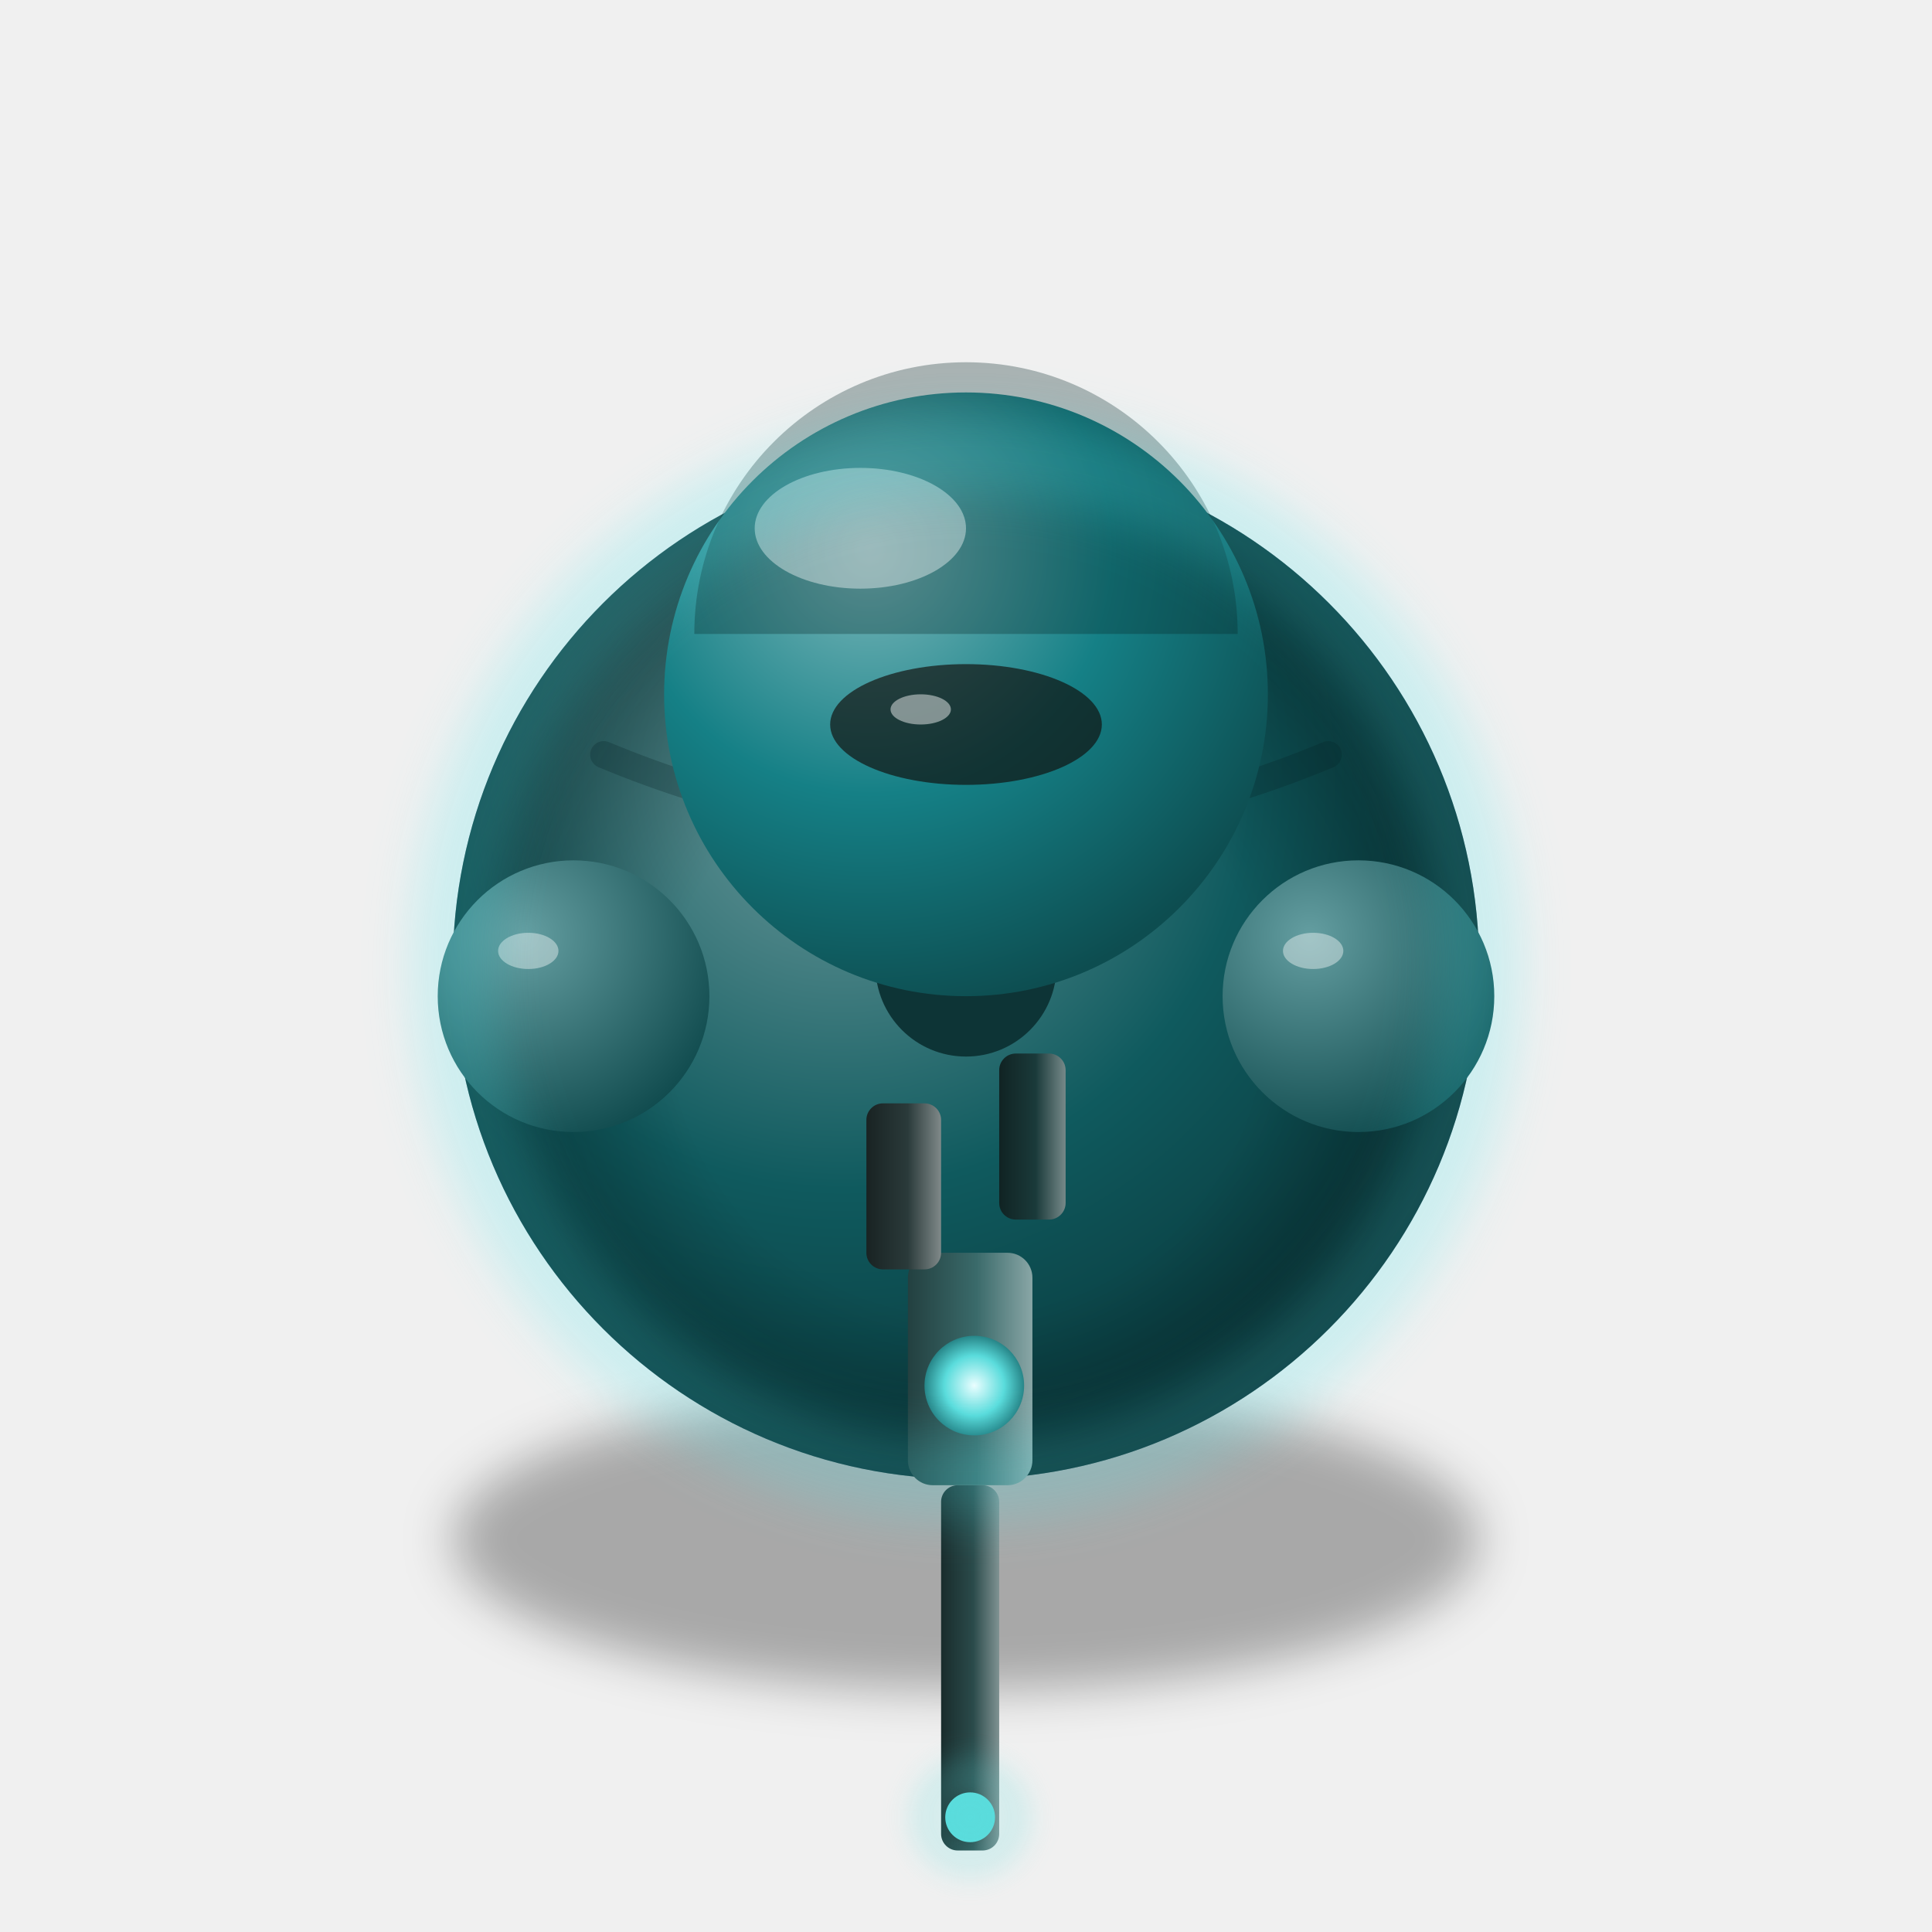
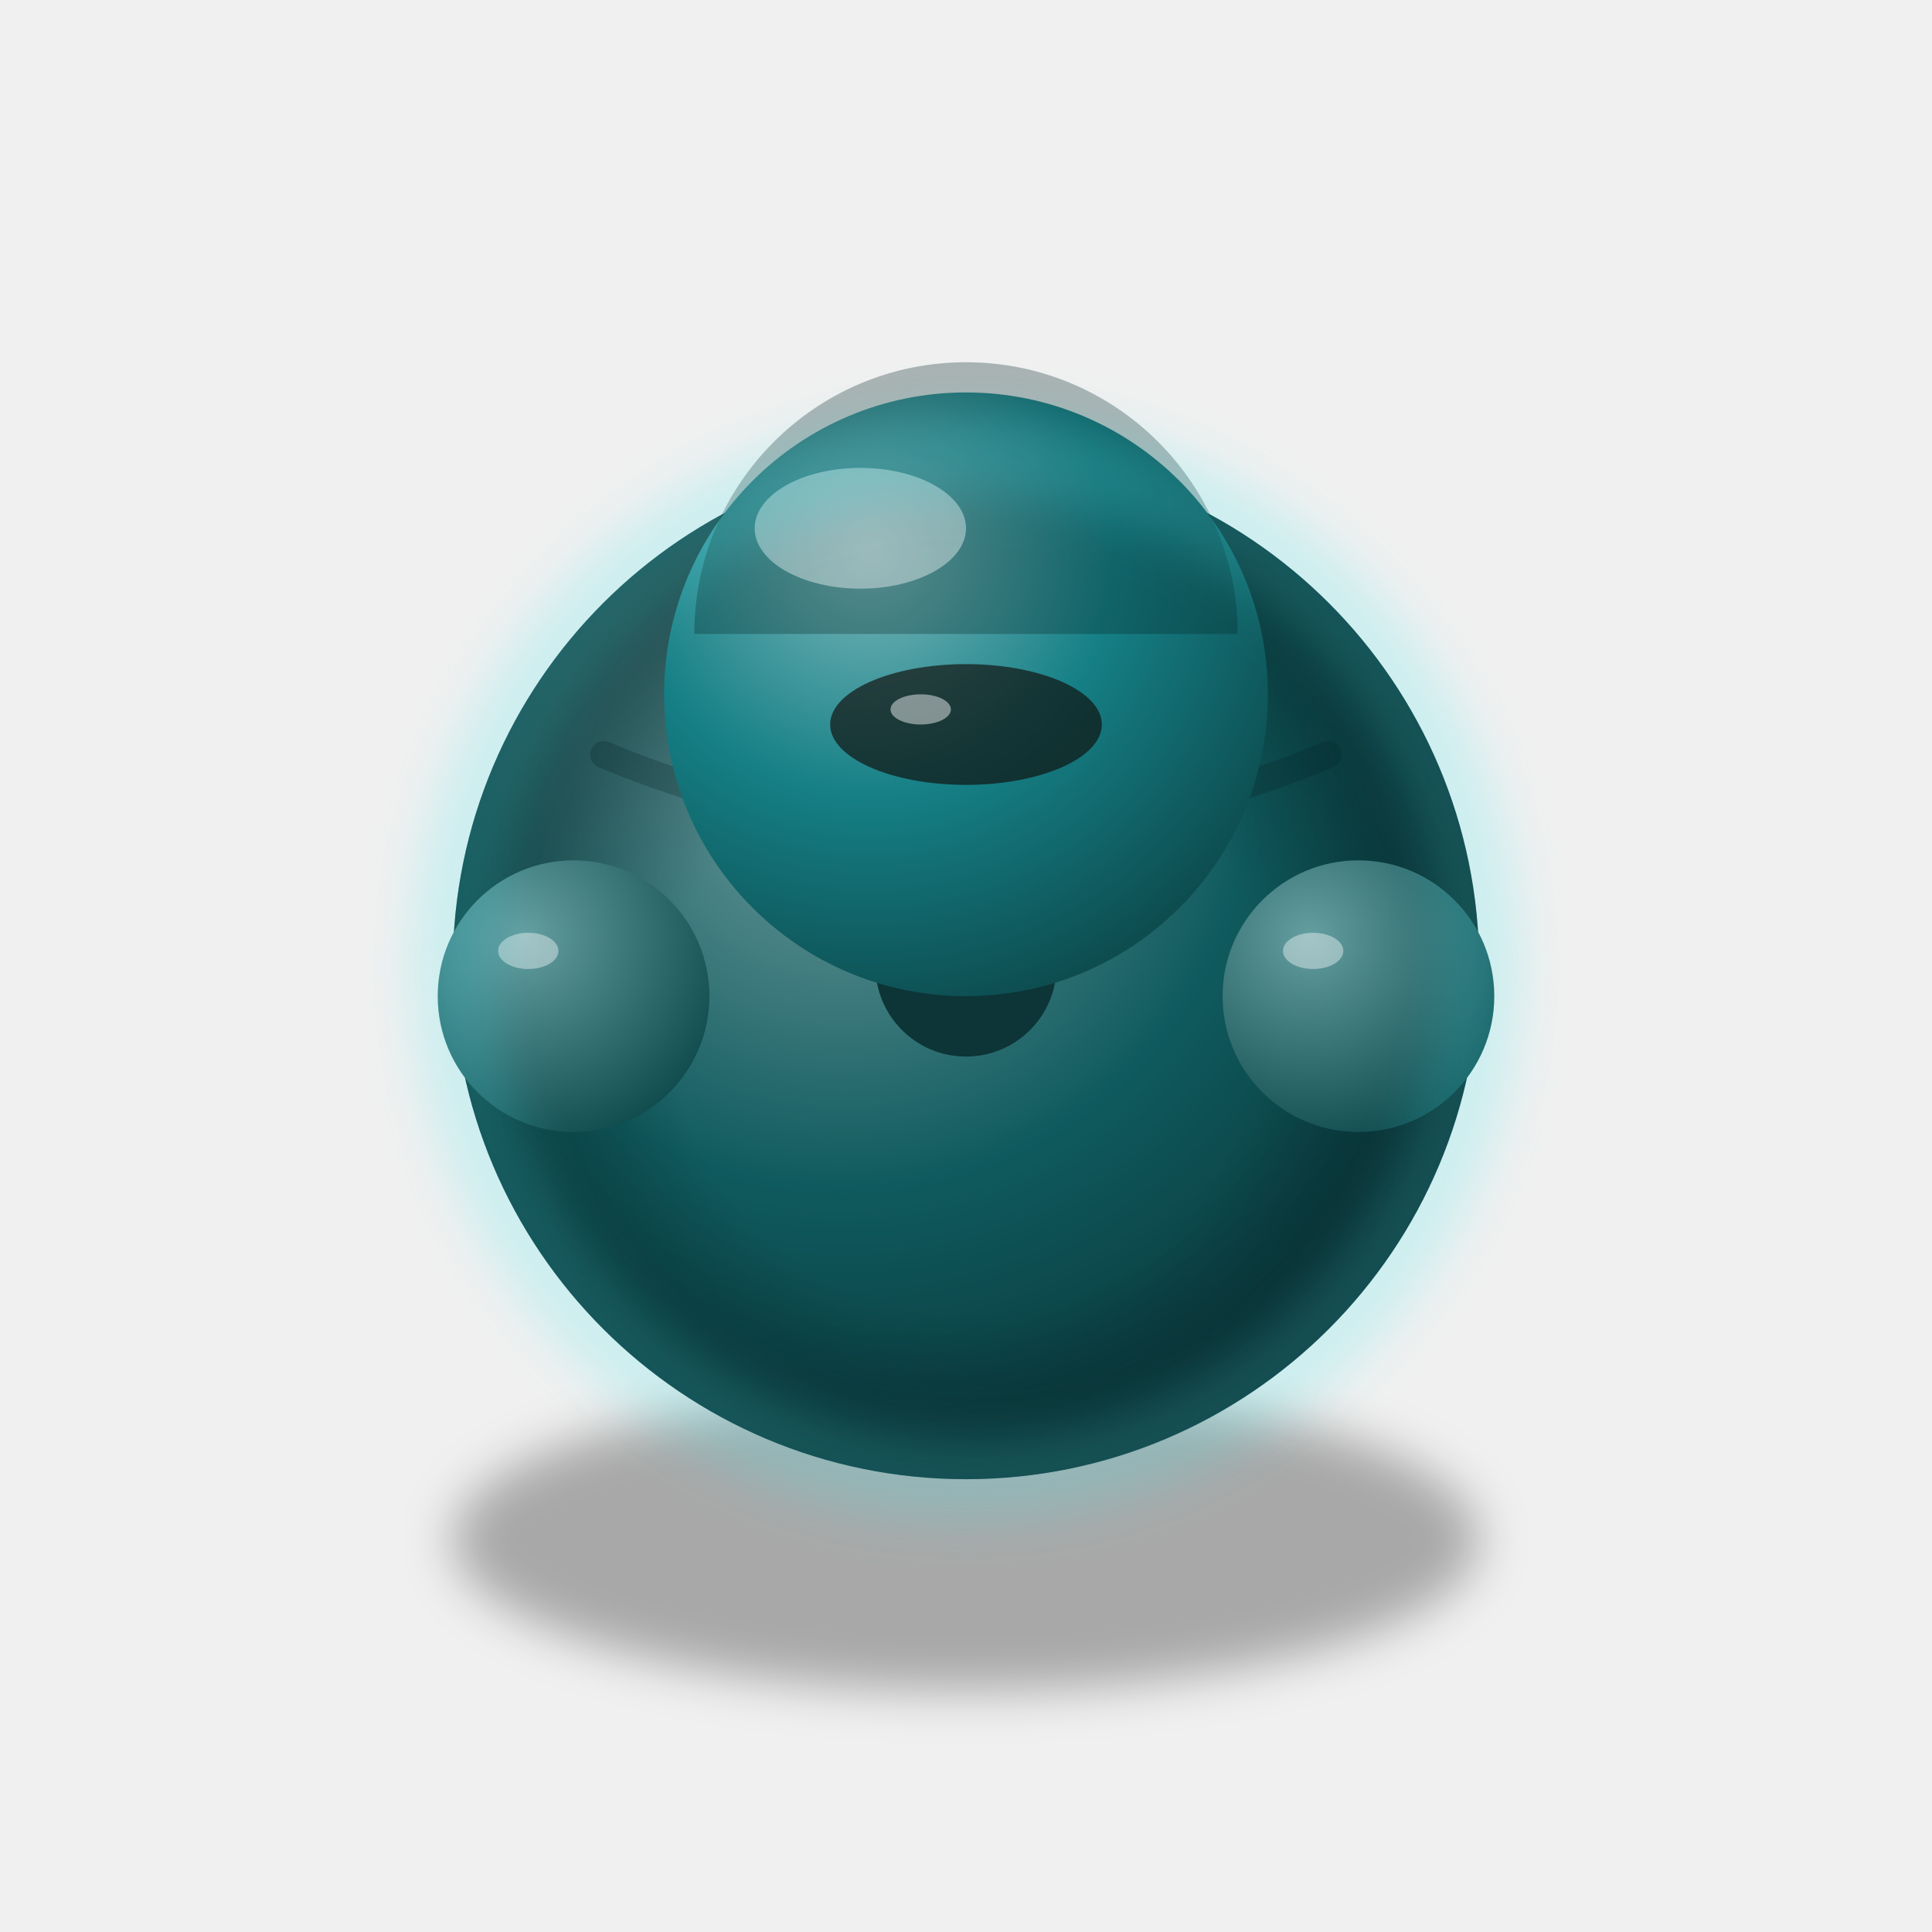
<svg xmlns="http://www.w3.org/2000/svg" viewBox="0 0 128 128">
  <defs>
    <filter id="fxBlur" x="-60%" y="-60%" width="220%" height="220%">
      <feGaussianBlur stdDeviation="1.6" />
    </filter>
    <radialGradient id="body" cx="38%" cy="32%" r="72%">
      <stop offset="0%" stop-color="#6f9c9e" />
      <stop offset="55%" stop-color="#0f5a5e" />
      <stop offset="100%" stop-color="#093437" />
    </radialGradient>
    <radialGradient id="helmet" cx="34%" cy="26%" r="78%">
      <stop offset="0%" stop-color="#7eb9bc" />
      <stop offset="52%" stop-color="#158086" />
      <stop offset="100%" stop-color="#0d4d50" />
    </radialGradient>
    <radialGradient id="arm" cx="32%" cy="28%" r="85%">
      <stop offset="0%" stop-color="#649ea1" />
      <stop offset="100%" stop-color="#0a4548" />
    </radialGradient>
    <radialGradient id="pack" cx="38%" cy="30%" r="75%">
      <stop offset="0%" stop-color="#475b5c" />
      <stop offset="100%" stop-color="#07191b" />
    </radialGradient>
    <linearGradient id="gun" x1="0%" y1="0%" x2="100%" y2="0%">
      <stop offset="0%" stop-color="#5a5a5a" />
      <stop offset="45%" stop-color="#232323" />
      <stop offset="100%" stop-color="#050505" />
    </linearGradient>
    <radialGradient id="ao" cx="50%" cy="55%" r="52%">
      <stop offset="55%" stop-color="#000" stop-opacity="0" />
      <stop offset="100%" stop-color="#000" stop-opacity="0.38" />
    </radialGradient>
    <linearGradient id="g_bl" x1="0%" y1="0%" x2="100%" y2="0%">
      <stop offset="0%" stop-color="#7f9292" />
      <stop offset="45%" stop-color="#2a4a4a" />
      <stop offset="100%" stop-color="#192c2c" />
    </linearGradient>
    <linearGradient id="g_body" x1="0%" y1="0%" x2="100%" y2="0%">
      <stop offset="0%" stop-color="#89a6a6" />
      <stop offset="45%" stop-color="#3a6a6a" />
      <stop offset="100%" stop-color="#234040" />
    </linearGradient>
    <linearGradient id="g_grip" x1="0%" y1="0%" x2="100%" y2="0%">
      <stop offset="0%" stop-color="#768989" />
      <stop offset="45%" stop-color="#1a3a3a" />
      <stop offset="100%" stop-color="#102323" />
    </linearGradient>
    <linearGradient id="g_grip2" x1="0%" y1="0%" x2="100%" y2="0%">
      <stop offset="0%" stop-color="#7f8989" />
      <stop offset="45%" stop-color="#2a3a3a" />
      <stop offset="100%" stop-color="#192323" />
    </linearGradient>
    <radialGradient id="g_core" cx="50%" cy="50%" r="60%">
      <stop offset="0%" stop-color="#eafeff" />
      <stop offset="50%" stop-color="#5adcdc" />
      <stop offset="100%" stop-color="#0d5a5e" />
    </radialGradient>
  </defs>
  <ellipse cx="64" cy="102" rx="34" ry="10" fill="#000" opacity="0.3" filter="url(#fxBlur)" />
  <ellipse cx="64" cy="78" rx="22" ry="18" fill="url(#pack)" />
  <path d="M48 68 Q64 78 80 68" stroke="#000" stroke-width="2" opacity="0.2" fill="none" />
  <circle cx="64" cy="64" r="34" fill="url(#body)" />
  <circle cx="64" cy="64" r="34" fill="url(#ao)" />
  <path d="M40 50 Q64 60 88 50" stroke="#052022" stroke-width="1.8" fill="none" opacity="0.25" stroke-linecap="round" />
  <circle cx="64" cy="64" r="6" fill="#0d3436" />
  <ellipse cx="61" cy="61" rx="2" ry="1.3" fill="#fff" opacity="0.5" />
  <circle cx="64" cy="46" r="20" fill="url(#helmet)" />
  <path d="M46 42 A18 18 0 0 1 82 42" fill="#052022" opacity="0.3" />
  <ellipse cx="57" cy="35" rx="7" ry="4" fill="#fff" opacity="0.4" />
  <ellipse cx="64" cy="48" rx="9" ry="4" fill="#100a08" opacity="0.65" />
  <ellipse cx="61" cy="47" rx="2" ry="1" fill="#fff" opacity="0.45" />
-   <g transform="translate(64,94) rotate(180) scale(0.55) translate(-18,-52)">
-     <rect x="14" y="0" width="7" height="44" rx="2" fill="url(#g_bl)" />
-     <rect x="10" y="44" width="15" height="28" rx="3" fill="url(#g_body)" />
-     <circle cx="17" cy="56" r="6" fill="url(#g_core)" />
-     <rect x="21" y="70" width="9" height="20" rx="2" fill="url(#g_grip2)" />
-     <rect x="6" y="76" width="8" height="20" rx="2" fill="url(#g_grip)" />
-     <circle cx="17.5" cy="4" r="3" fill="#5adcdc" />
-     <circle cx="17.5" cy="4" r="5" fill="none" stroke="#5adcdc" stroke-width="4.8" opacity="0.20" filter="url(#fxBlur)" />
-   </g>
  <circle cx="38" cy="66" r="9" fill="url(#arm)" />
  <circle cx="90" cy="66" r="9" fill="url(#arm)" />
  <ellipse cx="35" cy="63" rx="2" ry="1.2" fill="#fff" opacity="0.4" />
  <ellipse cx="87" cy="63" rx="2" ry="1.2" fill="#fff" opacity="0.4" />
  <circle cx="64" cy="64" r="34" fill="none" stroke="#4ce7ee" stroke-width="5.5" opacity="0.22" filter="url(#fxBlur)" />
</svg>
